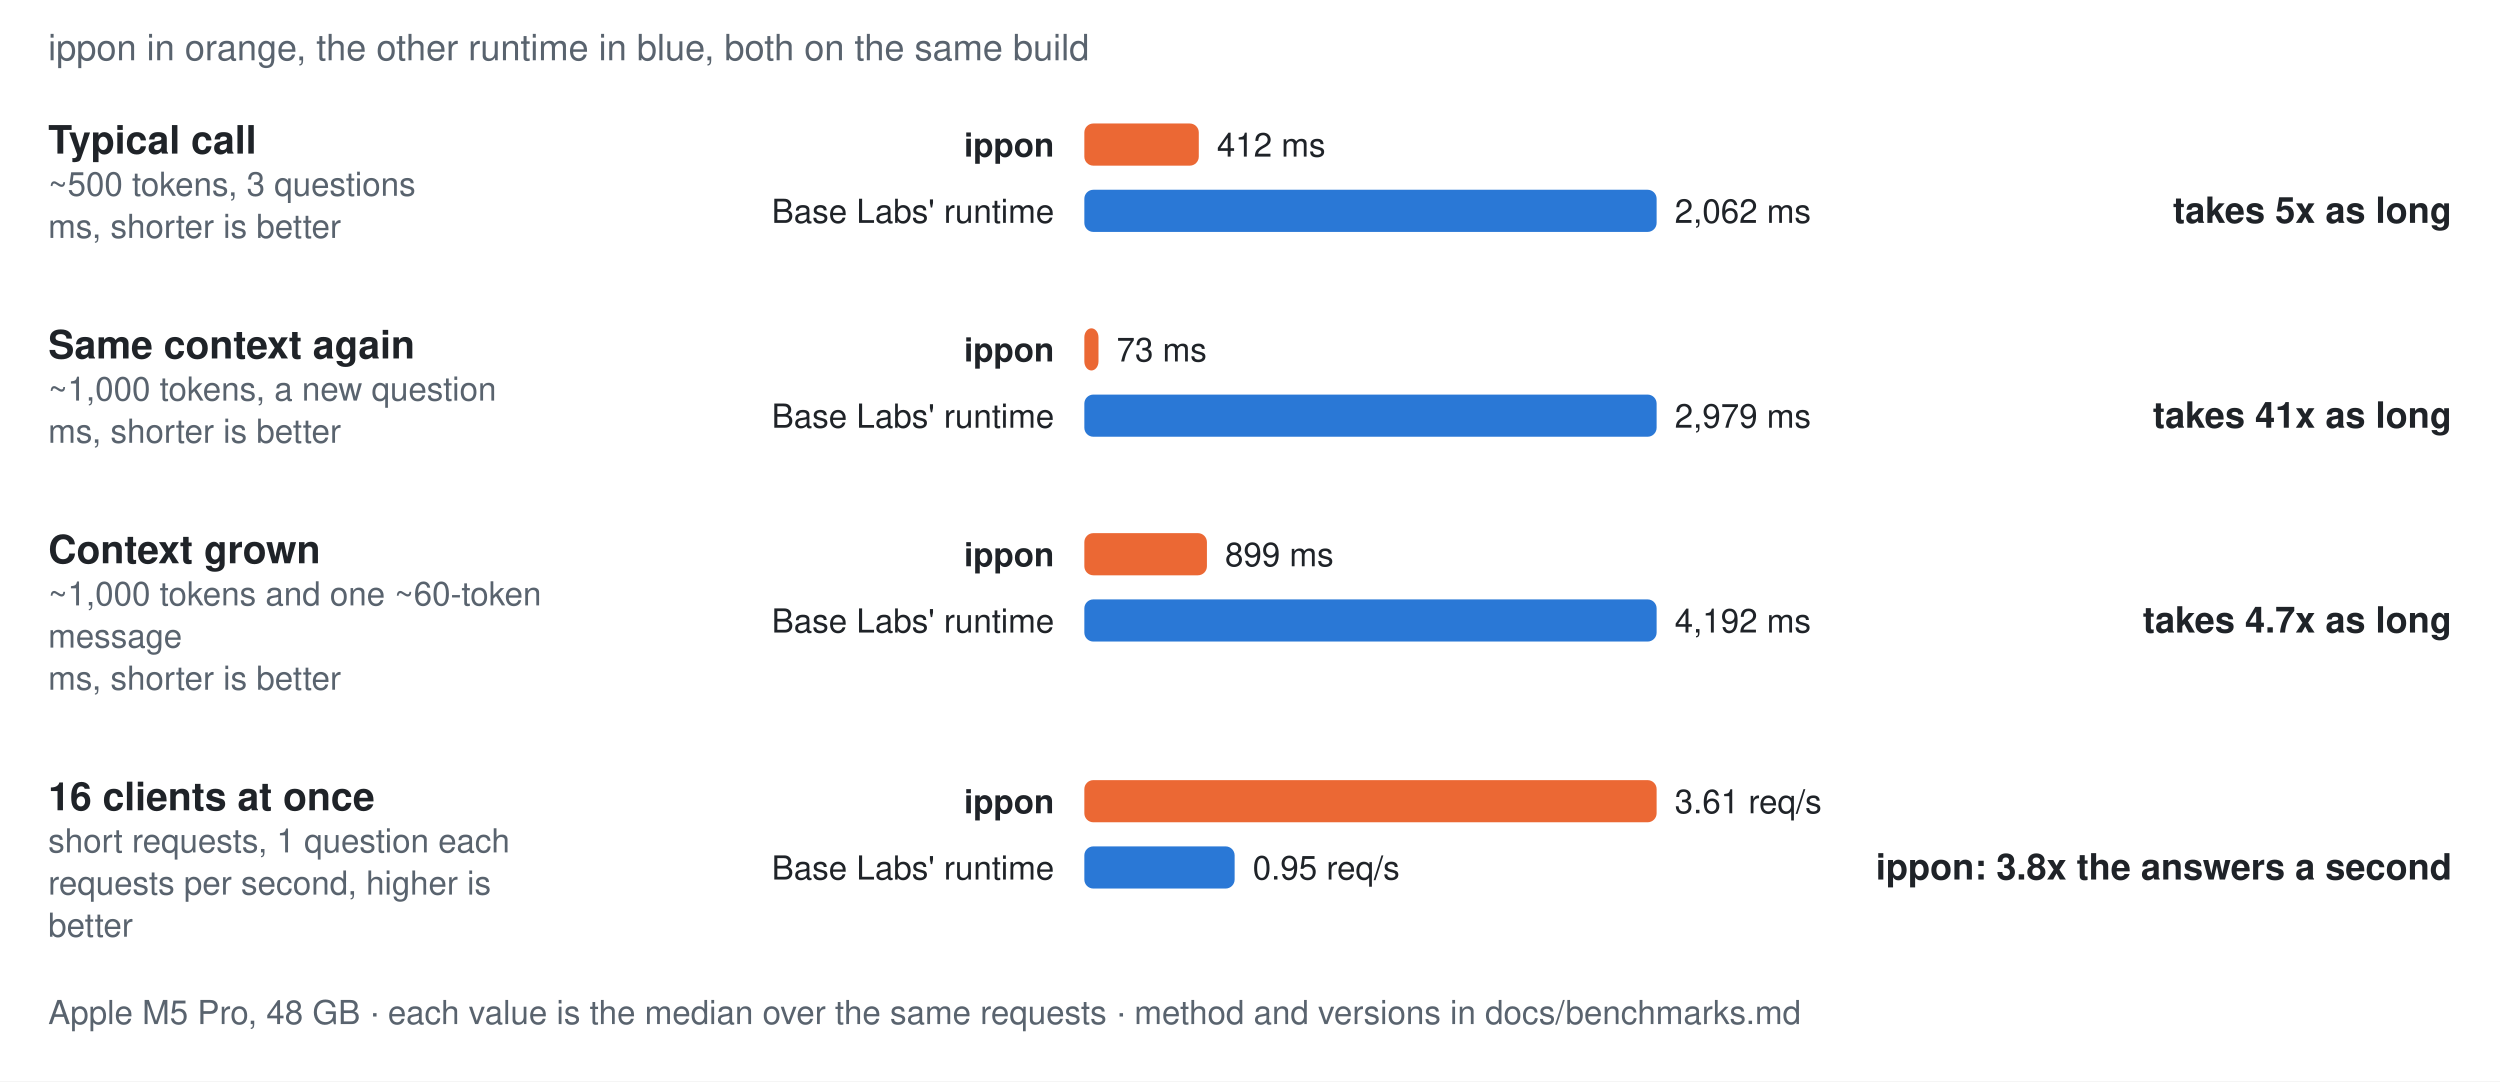
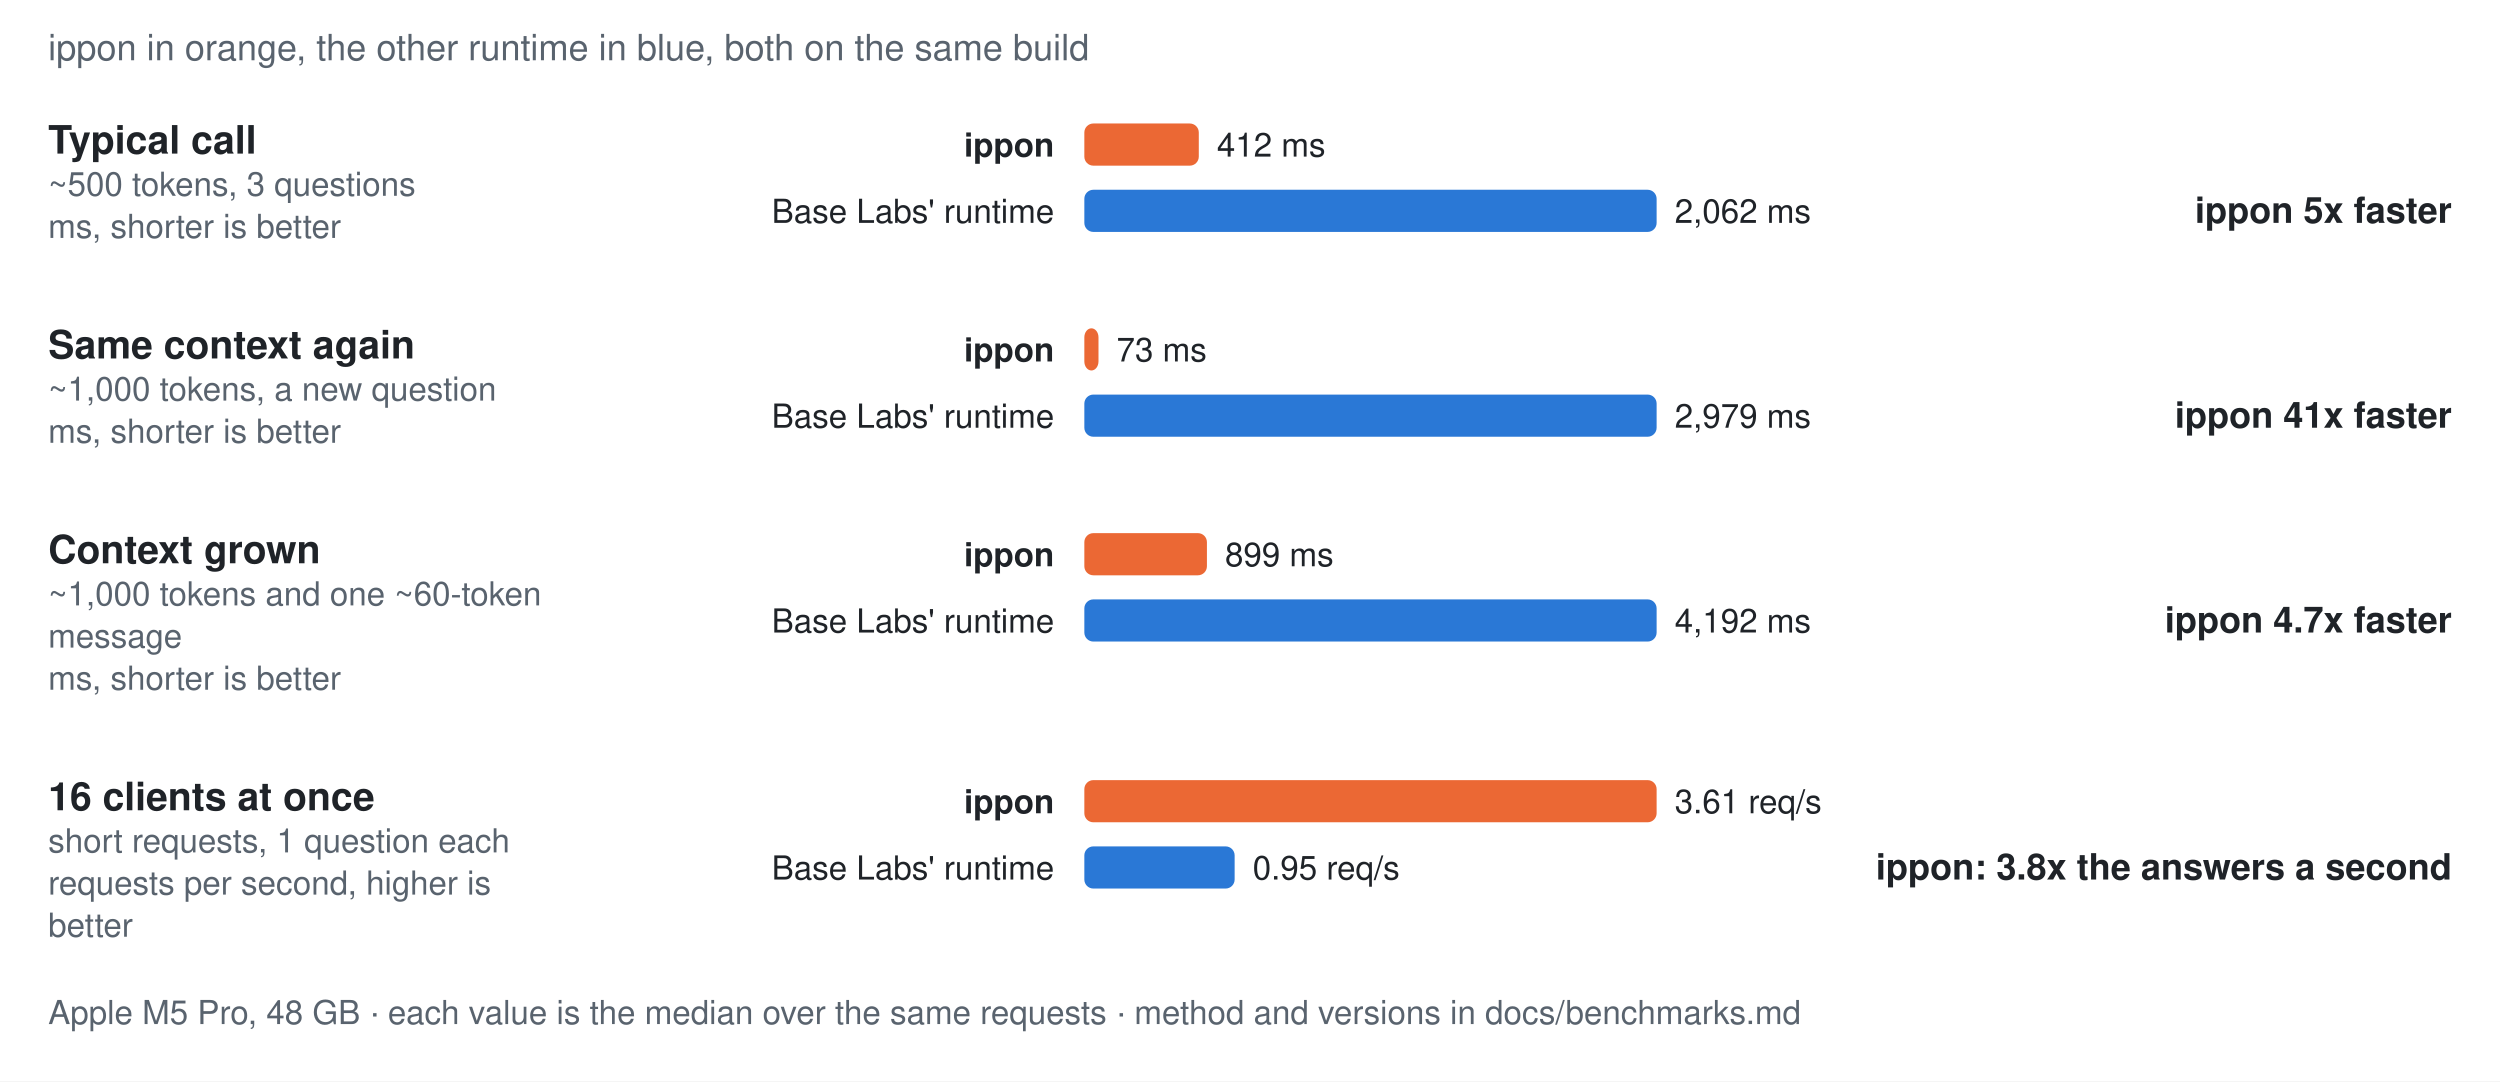
<svg xmlns="http://www.w3.org/2000/svg" width="830" height="359" viewBox="0 0 830 359" font-family="-apple-system, BlinkMacSystemFont, 'Segoe UI', Helvetica, Arial, sans-serif" role="img" aria-label="elephant-1">
  <rect width="830" height="359" fill="#ffffff" />
  <text x="16.0" y="20.0" font-size="12" font-weight="400" text-anchor="start" fill="#59636e">ippon in orange, the other runtime in blue, both on the same build</text>
  <text x="16.0" y="51.0" font-size="13" font-weight="600" text-anchor="start" fill="#1f2328">Typical call</text>
  <text x="16.0" y="65.0" font-size="11" font-weight="400" text-anchor="start" fill="#59636e">~500 tokens, 3 questions</text>
  <text x="16.0" y="79.0" font-size="11" font-weight="400" text-anchor="start" fill="#59636e">ms, shorter is better</text>
  <text x="350.0" y="52.0" font-size="11" font-weight="600" text-anchor="end" fill="#1f2328">ippon</text>
  <rect x="360" y="41.0" width="38.0" height="14" rx="3" fill="#eb6834" />
  <text x="404.0" y="52.0" font-size="11" font-weight="400" text-anchor="start" fill="#1f2328">412 ms</text>
  <text x="350.0" y="74.0" font-size="11" font-weight="400" text-anchor="end" fill="#1f2328">Base Labs' runtime</text>
  <rect x="360" y="63.0" width="190.0" height="14" rx="3" fill="#2a78d6" />
  <text x="556.0" y="74.0" font-size="11" font-weight="400" text-anchor="start" fill="#1f2328">2,062 ms</text>
-   <text x="814.0" y="74.0" font-size="12" font-weight="600" text-anchor="end" fill="#1f2328">takes 5x as long</text>
+   <text x="814.0" y="74.0" font-size="12" font-weight="600" text-anchor="end" fill="#1f2328">ippon 5x faster</text>
  <text x="16.0" y="119.0" font-size="13" font-weight="600" text-anchor="start" fill="#1f2328">Same context again</text>
  <text x="16.0" y="133.0" font-size="11" font-weight="400" text-anchor="start" fill="#59636e">~1,000 tokens, a new question</text>
  <text x="16.0" y="147.0" font-size="11" font-weight="400" text-anchor="start" fill="#59636e">ms, shorter is better</text>
  <text x="350.0" y="120.0" font-size="11" font-weight="600" text-anchor="end" fill="#1f2328">ippon</text>
  <rect x="360" y="109.0" width="4.7" height="14" rx="3" fill="#eb6834" />
  <text x="370.7" y="120.0" font-size="11" font-weight="400" text-anchor="start" fill="#1f2328">73 ms</text>
  <text x="350.0" y="142.0" font-size="11" font-weight="400" text-anchor="end" fill="#1f2328">Base Labs' runtime</text>
  <rect x="360" y="131.0" width="190.0" height="14" rx="3" fill="#2a78d6" />
  <text x="556.0" y="142.0" font-size="11" font-weight="400" text-anchor="start" fill="#1f2328">2,979 ms</text>
-   <text x="814.0" y="142.0" font-size="12" font-weight="600" text-anchor="end" fill="#1f2328">takes 41x as long</text>
+   <text x="814.0" y="142.0" font-size="12" font-weight="600" text-anchor="end" fill="#1f2328">ippon 41x faster</text>
  <text x="16.0" y="187.0" font-size="13" font-weight="600" text-anchor="start" fill="#1f2328">Context grown</text>
  <text x="16.0" y="201.0" font-size="11" font-weight="400" text-anchor="start" fill="#59636e">~1,000 tokens and one ~60-token</text>
  <text x="16.0" y="215.0" font-size="11" font-weight="400" text-anchor="start" fill="#59636e">message</text>
  <text x="16.0" y="229.0" font-size="11" font-weight="400" text-anchor="start" fill="#59636e">ms, shorter is better</text>
  <text x="350.0" y="188.0" font-size="11" font-weight="600" text-anchor="end" fill="#1f2328">ippon</text>
  <rect x="360" y="177.0" width="40.7" height="14" rx="3" fill="#eb6834" />
  <text x="406.7" y="188.0" font-size="11" font-weight="400" text-anchor="start" fill="#1f2328">899 ms</text>
  <text x="350.0" y="210.0" font-size="11" font-weight="400" text-anchor="end" fill="#1f2328">Base Labs' runtime</text>
  <rect x="360" y="199.0" width="190.0" height="14" rx="3" fill="#2a78d6" />
  <text x="556.0" y="210.0" font-size="11" font-weight="400" text-anchor="start" fill="#1f2328">4,192 ms</text>
-   <text x="814.0" y="210.0" font-size="12" font-weight="600" text-anchor="end" fill="#1f2328">takes 4.7x as long</text>
+   <text x="814.0" y="210.0" font-size="12" font-weight="600" text-anchor="end" fill="#1f2328">ippon 4.7x faster</text>
  <text x="16.0" y="269.0" font-size="13" font-weight="600" text-anchor="start" fill="#1f2328">16 clients at once</text>
  <text x="16.0" y="283.0" font-size="11" font-weight="400" text-anchor="start" fill="#59636e">short requests, 1 question each</text>
  <text x="16.0" y="297.0" font-size="11" font-weight="400" text-anchor="start" fill="#59636e">requests per second, higher is</text>
  <text x="16.0" y="311.0" font-size="11" font-weight="400" text-anchor="start" fill="#59636e">better</text>
  <text x="350.0" y="270.0" font-size="11" font-weight="600" text-anchor="end" fill="#1f2328">ippon</text>
  <rect x="360" y="259.0" width="190.0" height="14" rx="3" fill="#eb6834" />
  <text x="556.0" y="270.0" font-size="11" font-weight="400" text-anchor="start" fill="#1f2328">3.61 req/s</text>
  <text x="350.0" y="292.0" font-size="11" font-weight="400" text-anchor="end" fill="#1f2328">Base Labs' runtime</text>
  <rect x="360" y="281.0" width="49.9" height="14" rx="3" fill="#2a78d6" />
  <text x="415.9" y="292.0" font-size="11" font-weight="400" text-anchor="start" fill="#1f2328">0.95 req/s</text>
  <text x="814.0" y="292.0" font-size="12" font-weight="600" text-anchor="end" fill="#1f2328">ippon: 3.8x the answers a second</text>
  <text x="16.0" y="340.0" font-size="11" font-weight="400" text-anchor="start" fill="#59636e">Apple M5 Pro, 48 GB · each value is the median over the same requests · method and versions in docs/benchmarks.md</text>
</svg>
